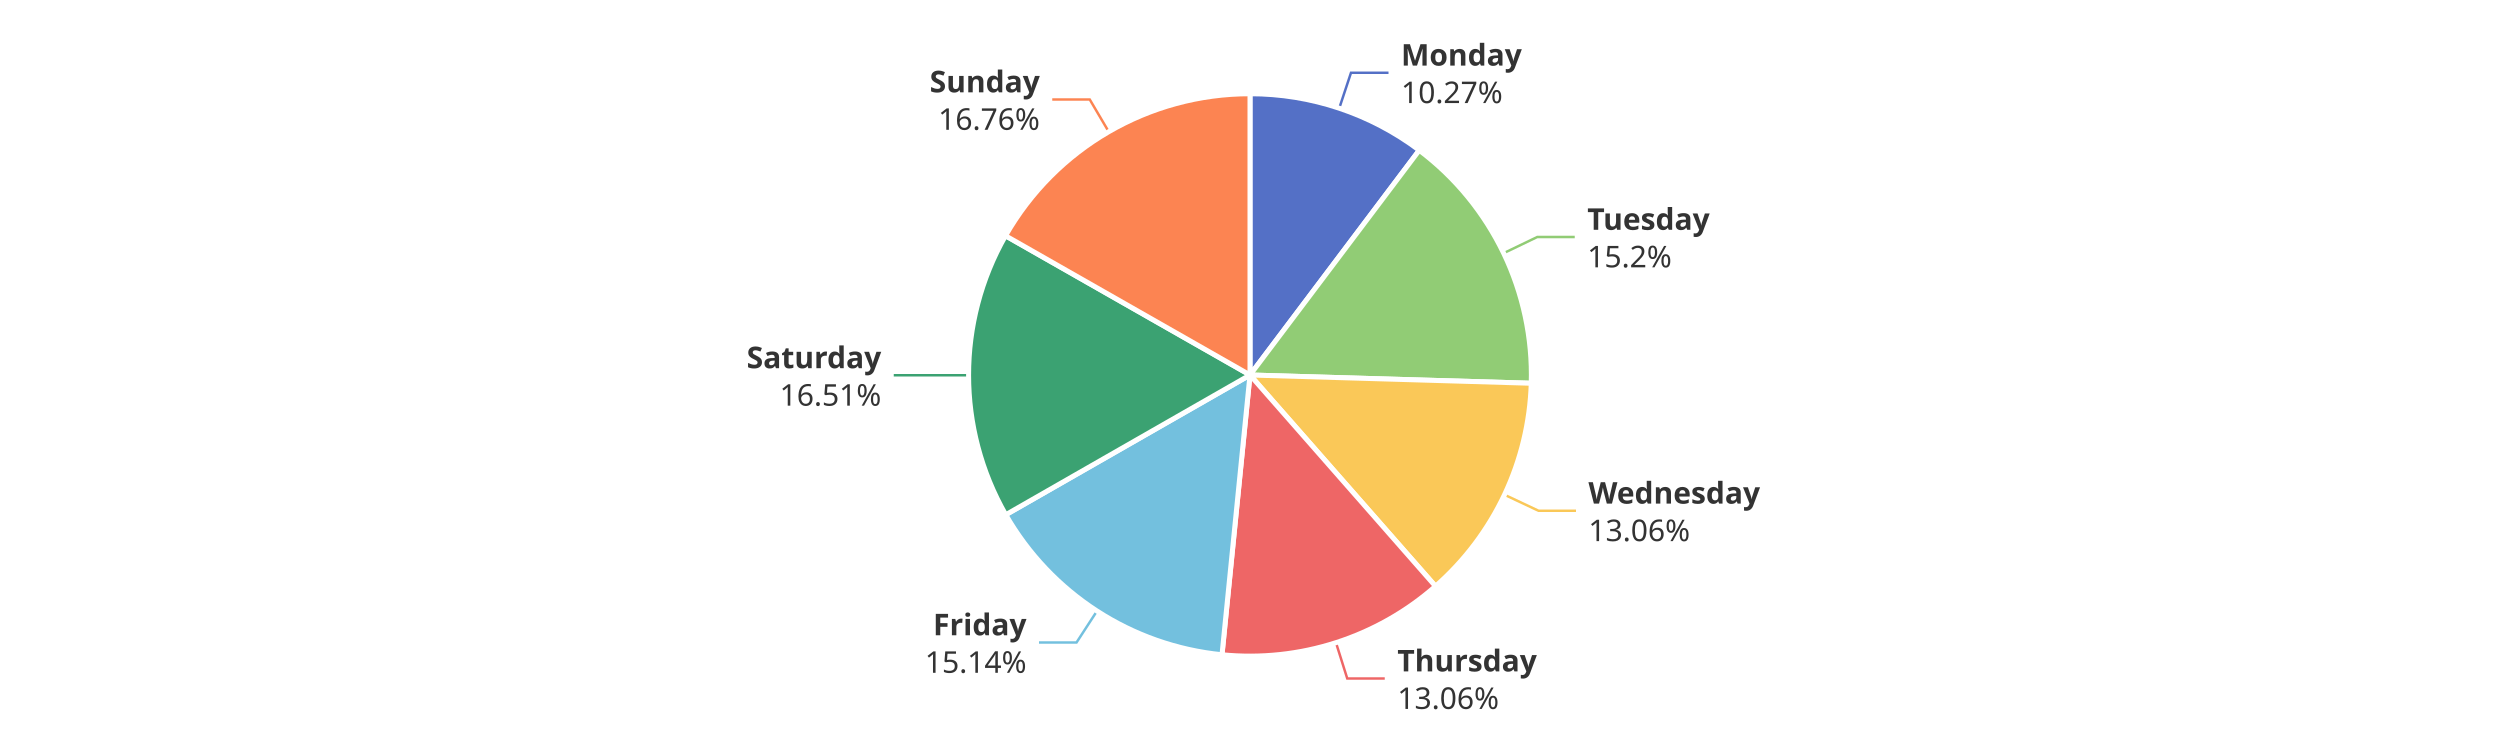
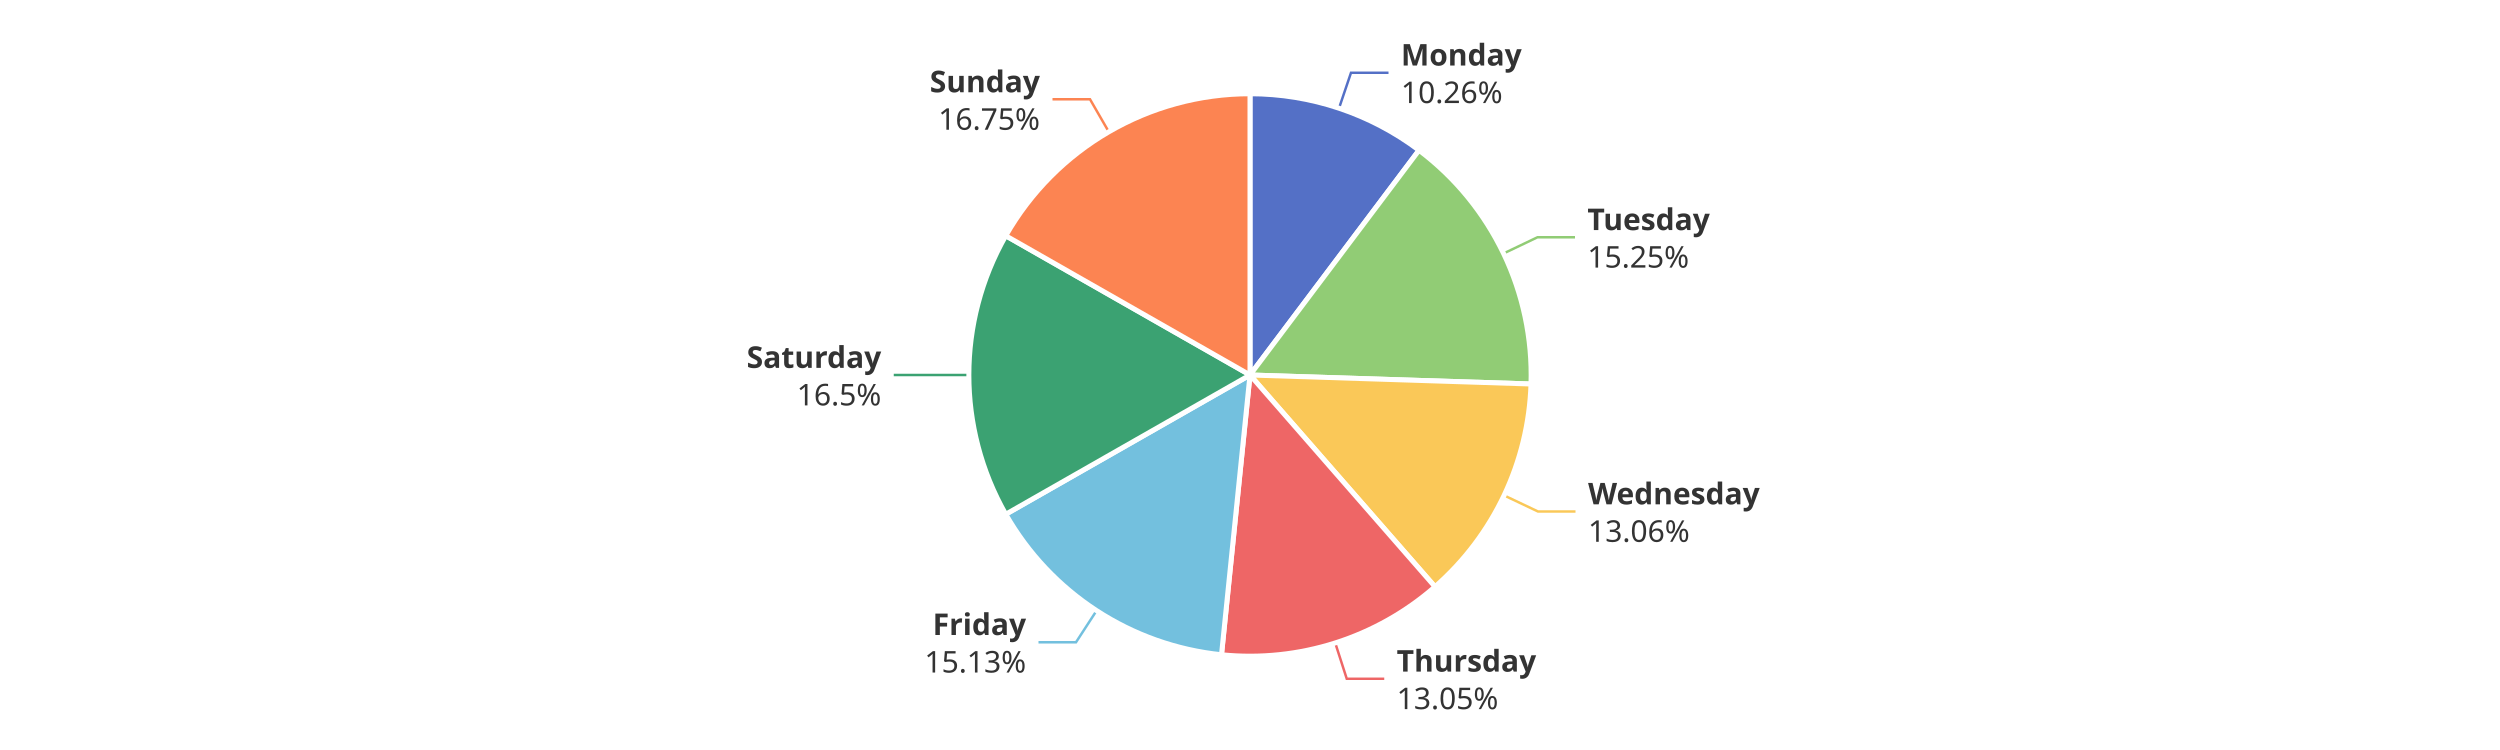
<svg xmlns="http://www.w3.org/2000/svg" width="1000" height="300" version="1.1" baseProfile="full" viewBox="0 0 1000 300">
  <rect width="1000" height="300" x="0" y="0" id="0" fill="#ffffff" />
-   <polyline points="535.7 43.3 540.4 29.1 555.4 29.1" fill="none" stroke="#5470c6" />
-   <polyline points="601.4 101.3 614.9 94.8 629.9 94.8" fill="none" stroke="#91cc75" />
-   <polyline points="601.8 197.9 615.4 204.3 630.4 204.3" fill="none" stroke="#fac858" />
-   <polyline points="534.4 257.1 538.9 271.4 553.9 271.4" fill="none" stroke="#ee6666" />
-   <polyline points="438.8 244.4 430.6 257 415.6 257" fill="none" stroke="#73c0de" />
-   <polyline points="387.5 150.1 372.5 150.1 357.5 150.1" fill="none" stroke="#3ba272" />
-   <polyline points="443.5 52.7 435.9 39.8 420.9 39.8" fill="none" stroke="#fc8452" />
-   <path d="M500 37.5A112.5 112.5 0 0 1 567.7 60.1L500 150Z" fill="#5470c6" stroke="#fff" stroke-width="2" stroke-linejoin="round" />
-   <path d="M567.7 60.1A112.5 112.5 0 0 1 612.5 153.3L500 150Z" fill="#91cc75" stroke="#fff" stroke-width="2" stroke-linejoin="round" />
-   <path d="M612.5 153.3A112.5 112.5 0 0 1 574.2 234.5L500 150Z" fill="#fac858" stroke="#fff" stroke-width="2" stroke-linejoin="round" />
-   <path d="M574.2 234.5A112.5 112.5 0 0 1 488.8 261.9L500 150Z" fill="#ee6666" stroke="#fff" stroke-width="2" stroke-linejoin="round" />
-   <path d="M488.8 261.9A112.5 112.5 0 0 1 402.3 205.9L500 150Z" fill="#73c0de" stroke="#fff" stroke-width="2" stroke-linejoin="round" />
-   <path d="M402.3 205.9A112.5 112.5 0 0 1 402.2 94.3L500 150Z" fill="#3ba272" stroke="#fff" stroke-width="2" stroke-linejoin="round" />
-   <path d="M402.2 94.3A112.5 112.5 0 0 1 500 37.5L500 150Z" fill="#fc8452" stroke="#fff" stroke-width="2" stroke-linejoin="round" />
-   <path d="M0 -15l42.8 0l0 30l-42.8 0Z" transform="translate(560.4268 29.0789)" fill="none" />
-   <text dominant-baseline="central" text-anchor="start" style="font-size:12px;font-family:sans-serif;font-weight:bold;" y="-7.5" transform="translate(560.4268 29.0789)" fill="#333" stroke="rgb(255,255,255)" stroke-width="2" paint-order="stroke" stroke-miterlimit="2">Monday</text>
-   <text dominant-baseline="central" text-anchor="start" style="font-size:12px;font-family:sans-serif;" y="7.5" transform="translate(560.4268 29.0789)" fill="#333" stroke="rgb(255,255,255)" stroke-width="2" paint-order="stroke" stroke-miterlimit="2">10.27%</text>
-   <path d="M0 -15l46.2 0l0 30l-46.2 0Z" transform="translate(634.9182 94.7726)" fill="none" />
-   <text dominant-baseline="central" text-anchor="start" style="font-size:12px;font-family:sans-serif;font-weight:bold;" y="-7.5" transform="translate(634.9182 94.7726)" fill="#333" stroke="rgb(255,255,255)" stroke-width="2" paint-order="stroke" stroke-miterlimit="2">Tuesday</text>
-   <text dominant-baseline="central" text-anchor="start" style="font-size:12px;font-family:sans-serif;" y="7.5" transform="translate(634.9182 94.7726)" fill="#333" stroke="rgb(255,255,255)" stroke-width="2" paint-order="stroke" stroke-miterlimit="2">15.2%</text>
-   <path d="M0 -15l63.6 0l0 30l-63.6 0Z" transform="translate(635.3654 204.2869)" fill="none" />
-   <text dominant-baseline="central" text-anchor="start" style="font-size:12px;font-family:sans-serif;font-weight:bold;" y="-7.5" transform="translate(635.3654 204.2869)" fill="#333" stroke="rgb(255,255,255)" stroke-width="2" paint-order="stroke" stroke-miterlimit="2">Wednesday</text>
-   <text dominant-baseline="central" text-anchor="start" style="font-size:12px;font-family:sans-serif;" y="7.5" transform="translate(635.3654 204.2869)" fill="#333" stroke="rgb(255,255,255)" stroke-width="2" paint-order="stroke" stroke-miterlimit="2">13.06%</text>
-   <path d="M0 -15l50.2 0l0 30l-50.2 0Z" transform="translate(558.9422 271.4074)" fill="none" />
-   <text dominant-baseline="central" text-anchor="start" style="font-size:12px;font-family:sans-serif;font-weight:bold;" y="-7.5" transform="translate(558.9422 271.4074)" fill="#333" stroke="rgb(255,255,255)" stroke-width="2" paint-order="stroke" stroke-miterlimit="2">Thursday</text>
-   <text dominant-baseline="central" text-anchor="start" style="font-size:12px;font-family:sans-serif;" y="7.5" transform="translate(558.9422 271.4074)" fill="#333" stroke="rgb(255,255,255)" stroke-width="2" paint-order="stroke" stroke-miterlimit="2">13.06%</text>
-   <path d="M-40.9 -15l40.9 0l0 30l-40.9 0Z" transform="translate(410.6033 256.9596)" fill="none" />
-   <text dominant-baseline="central" text-anchor="end" style="font-size:12px;font-family:sans-serif;font-weight:bold;" y="-7.5" transform="translate(410.6033 256.9596)" fill="#333" stroke="rgb(255,255,255)" stroke-width="2" paint-order="stroke" stroke-miterlimit="2">Friday</text>
-   <text dominant-baseline="central" text-anchor="end" style="font-size:12px;font-family:sans-serif;" y="7.5" transform="translate(410.6033 256.9596)" fill="#333" stroke="rgb(255,255,255)" stroke-width="2" paint-order="stroke" stroke-miterlimit="2">15.14%</text>
-   <path d="M-48.2 -15l48.2 0l0 30l-48.2 0Z" transform="translate(352.5001 150.1202)" fill="none" />
-   <text dominant-baseline="central" text-anchor="end" style="font-size:12px;font-family:sans-serif;font-weight:bold;" y="-7.5" transform="translate(352.5001 150.1202)" fill="#333" stroke="rgb(255,255,255)" stroke-width="2" paint-order="stroke" stroke-miterlimit="2">Saturday</text>
-   <text dominant-baseline="central" text-anchor="end" style="font-size:12px;font-family:sans-serif;" y="7.5" transform="translate(352.5001 150.1202)" fill="#333" stroke="rgb(255,255,255)" stroke-width="2" paint-order="stroke" stroke-miterlimit="2">16.51%</text>
-   <path d="M-40.9 -15l40.9 0l0 30l-40.9 0Z" transform="translate(415.9265 39.7692)" fill="none" />
-   <text dominant-baseline="central" text-anchor="end" style="font-size:12px;font-family:sans-serif;font-weight:bold;" y="-7.5" transform="translate(415.9265 39.7692)" fill="#333" stroke="rgb(255,255,255)" stroke-width="2" paint-order="stroke" stroke-miterlimit="2">Sunday</text>
-   <text dominant-baseline="central" text-anchor="end" style="font-size:12px;font-family:sans-serif;" y="7.5" transform="translate(415.9265 39.7692)" fill="#333" stroke="rgb(255,255,255)" stroke-width="2" paint-order="stroke" stroke-miterlimit="2">16.76%</text>
+   <polyline points="535.6 43.3 540.4 29.1 555.4 29.1" fill="none" stroke="#5470c6" />
+   <polyline points="601.4 101.4 615 94.9 630 94.9" fill="none" stroke="#91cc75" />
+   <polyline points="601.7 198.2 615.2 204.6 630.2 204.6" fill="none" stroke="#fac858" />
+   <polyline points="534.1 257.2 538.7 271.5 553.7 271.5" fill="none" stroke="#ee6666" />
+   <polyline points="438.6 244.3 430.4 256.9 415.4 256.9" fill="none" stroke="#73c0de" />
+   <polyline points="387.5 150 372.5 150 357.5 150" fill="none" stroke="#3ba272" />
+   <polyline points="443.5 52.7 436 39.7 421 39.7" fill="none" stroke="#fc8452" />
+   <path d="M500 37.5A112.5 112.5 0 0 1 567.6 60.1L500 150Z" fill="#5470c6" stroke="#fff" stroke-width="2" stroke-linejoin="round" />
+   <path d="M567.6 60.1A112.5 112.5 0 0 1 612.4 153.6L500 150Z" fill="#91cc75" stroke="#fff" stroke-width="2" stroke-linejoin="round" />
+   <path d="M612.4 153.6A112.5 112.5 0 0 1 574 234.7L500 150Z" fill="#fac858" stroke="#fff" stroke-width="2" stroke-linejoin="round" />
+   <path d="M574 234.7A112.5 112.5 0 0 1 488.6 261.9L500 150Z" fill="#ee6666" stroke="#fff" stroke-width="2" stroke-linejoin="round" />
+   <path d="M488.6 261.9A112.5 112.5 0 0 1 402.3 205.7L500 150Z" fill="#73c0de" stroke="#fff" stroke-width="2" stroke-linejoin="round" />
+   <path d="M402.3 205.7A112.5 112.5 0 0 1 402.3 94.3L500 150Z" fill="#3ba272" stroke="#fff" stroke-width="2" stroke-linejoin="round" />
+   <path d="M402.3 94.3A112.5 112.5 0 0 1 500 37.5L500 150Z" fill="#fc8452" stroke="#fff" stroke-width="2" stroke-linejoin="round" />
+   <path d="M0 -15l42.8 0l0 30l-42.8 0Z" transform="translate(560.3888 29.0662)" fill="none" />
+   <text dominant-baseline="central" text-anchor="start" style="font-size:12px;font-family:sans-serif;font-weight:bold;" y="-7.5" transform="translate(560.3888 29.0662)" fill="#333" stroke="rgb(255,255,255)" stroke-width="2" paint-order="stroke" stroke-miterlimit="2">Monday</text>
+   <text dominant-baseline="central" text-anchor="start" style="font-size:12px;font-family:sans-serif;" y="7.5" transform="translate(560.3888 29.0662)" fill="#333" stroke="rgb(255,255,255)" stroke-width="2" paint-order="stroke" stroke-miterlimit="2">10.26%</text>
+   <path d="M0 -15l46.2 0l0 30l-46.2 0Z" transform="translate(634.9702 94.881)" fill="none" />
+   <text dominant-baseline="central" text-anchor="start" style="font-size:12px;font-family:sans-serif;font-weight:bold;" y="-7.5" transform="translate(634.9702 94.881)" fill="#333" stroke="rgb(255,255,255)" stroke-width="2" paint-order="stroke" stroke-miterlimit="2">Tuesday</text>
+   <text dominant-baseline="central" text-anchor="start" style="font-size:12px;font-family:sans-serif;" y="7.5" transform="translate(634.9702 94.881)" fill="#333" stroke="rgb(255,255,255)" stroke-width="2" paint-order="stroke" stroke-miterlimit="2">15.25%</text>
+   <path d="M0 -15l63.6 0l0 30l-63.6 0Z" transform="translate(635.2286 204.5766)" fill="none" />
+   <text dominant-baseline="central" text-anchor="start" style="font-size:12px;font-family:sans-serif;font-weight:bold;" y="-7.5" transform="translate(635.2286 204.5766)" fill="#333" stroke="rgb(255,255,255)" stroke-width="2" paint-order="stroke" stroke-miterlimit="2">Wednesday</text>
+   <text dominant-baseline="central" text-anchor="start" style="font-size:12px;font-family:sans-serif;" y="7.5" transform="translate(635.2286 204.5766)" fill="#333" stroke="rgb(255,255,255)" stroke-width="2" paint-order="stroke" stroke-miterlimit="2">13.06%</text>
+   <path d="M0 -15l50.2 0l0 30l-50.2 0Z" transform="translate(558.6752 271.4927)" fill="none" />
+   <text dominant-baseline="central" text-anchor="start" style="font-size:12px;font-family:sans-serif;font-weight:bold;" y="-7.5" transform="translate(558.6752 271.4927)" fill="#333" stroke="rgb(255,255,255)" stroke-width="2" paint-order="stroke" stroke-miterlimit="2">Thursday</text>
+   <text dominant-baseline="central" text-anchor="start" style="font-size:12px;font-family:sans-serif;" y="7.5" transform="translate(558.6752 271.4927)" fill="#333" stroke="rgb(255,255,255)" stroke-width="2" paint-order="stroke" stroke-miterlimit="2">13.05%</text>
+   <path d="M-40.9 -15l40.9 0l0 30l-40.9 0Z" transform="translate(410.4354 256.8504)" fill="none" />
+   <text dominant-baseline="central" text-anchor="end" style="font-size:12px;font-family:sans-serif;font-weight:bold;" y="-7.5" transform="translate(410.4354 256.8504)" fill="#333" stroke="rgb(255,255,255)" stroke-width="2" paint-order="stroke" stroke-miterlimit="2">Friday</text>
+   <text dominant-baseline="central" text-anchor="end" style="font-size:12px;font-family:sans-serif;" y="7.5" transform="translate(410.4354 256.8504)" fill="#333" stroke="rgb(255,255,255)" stroke-width="2" paint-order="stroke" stroke-miterlimit="2">15.13%</text>
+   <path d="M-48.2 -15l48.2 0l0 30l-48.2 0Z" transform="translate(352.5 150)" fill="none" />
+   <text dominant-baseline="central" text-anchor="end" style="font-size:12px;font-family:sans-serif;font-weight:bold;" y="-7.5" transform="translate(352.5 150)" fill="#333" stroke="rgb(255,255,255)" stroke-width="2" paint-order="stroke" stroke-miterlimit="2">Saturday</text>
+   <text dominant-baseline="central" text-anchor="end" style="font-size:12px;font-family:sans-serif;" y="7.5" transform="translate(352.5 150)" fill="#333" stroke="rgb(255,255,255)" stroke-width="2" paint-order="stroke" stroke-miterlimit="2">16.5%</text>
+   <path d="M-40.9 -15l40.9 0l0 30l-40.9 0Z" transform="translate(415.9611 39.749)" fill="none" />
+   <text dominant-baseline="central" text-anchor="end" style="font-size:12px;font-family:sans-serif;font-weight:bold;" y="-7.5" transform="translate(415.9611 39.749)" fill="#333" stroke="rgb(255,255,255)" stroke-width="2" paint-order="stroke" stroke-miterlimit="2">Sunday</text>
+   <text dominant-baseline="central" text-anchor="end" style="font-size:12px;font-family:sans-serif;" y="7.5" transform="translate(415.9611 39.749)" fill="#333" stroke="rgb(255,255,255)" stroke-width="2" paint-order="stroke" stroke-miterlimit="2">16.75%</text>
</svg>
